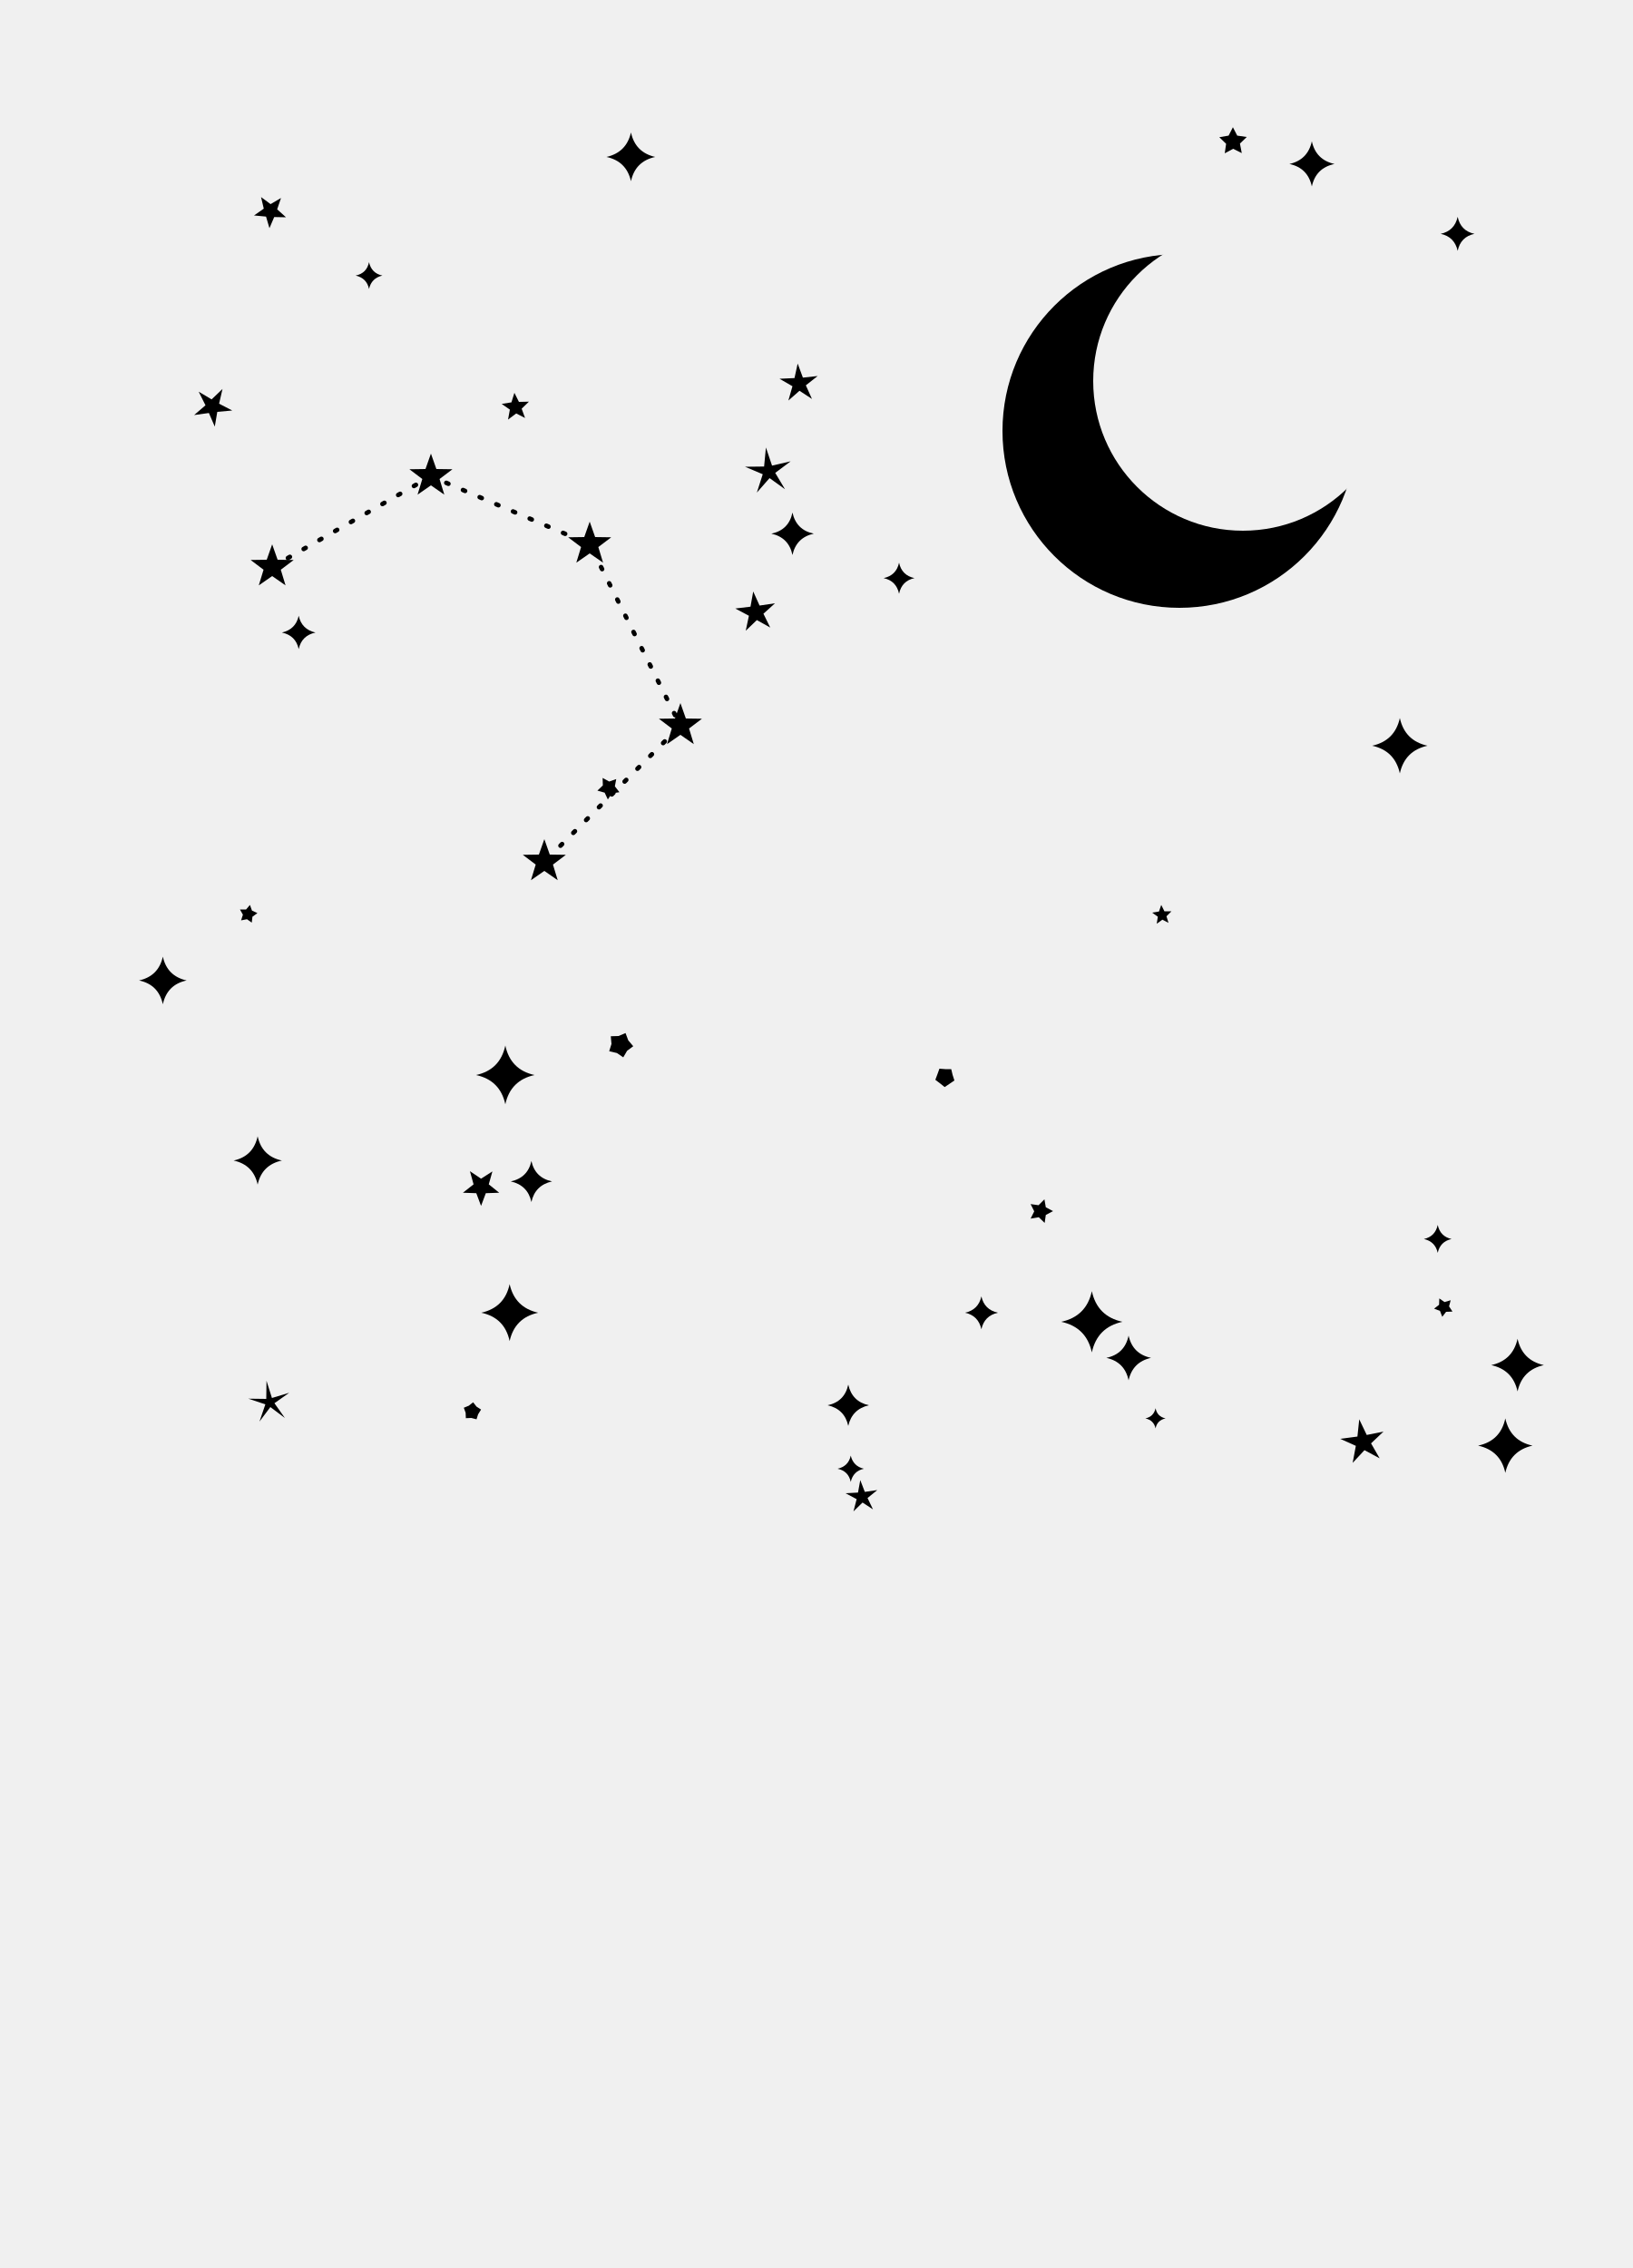
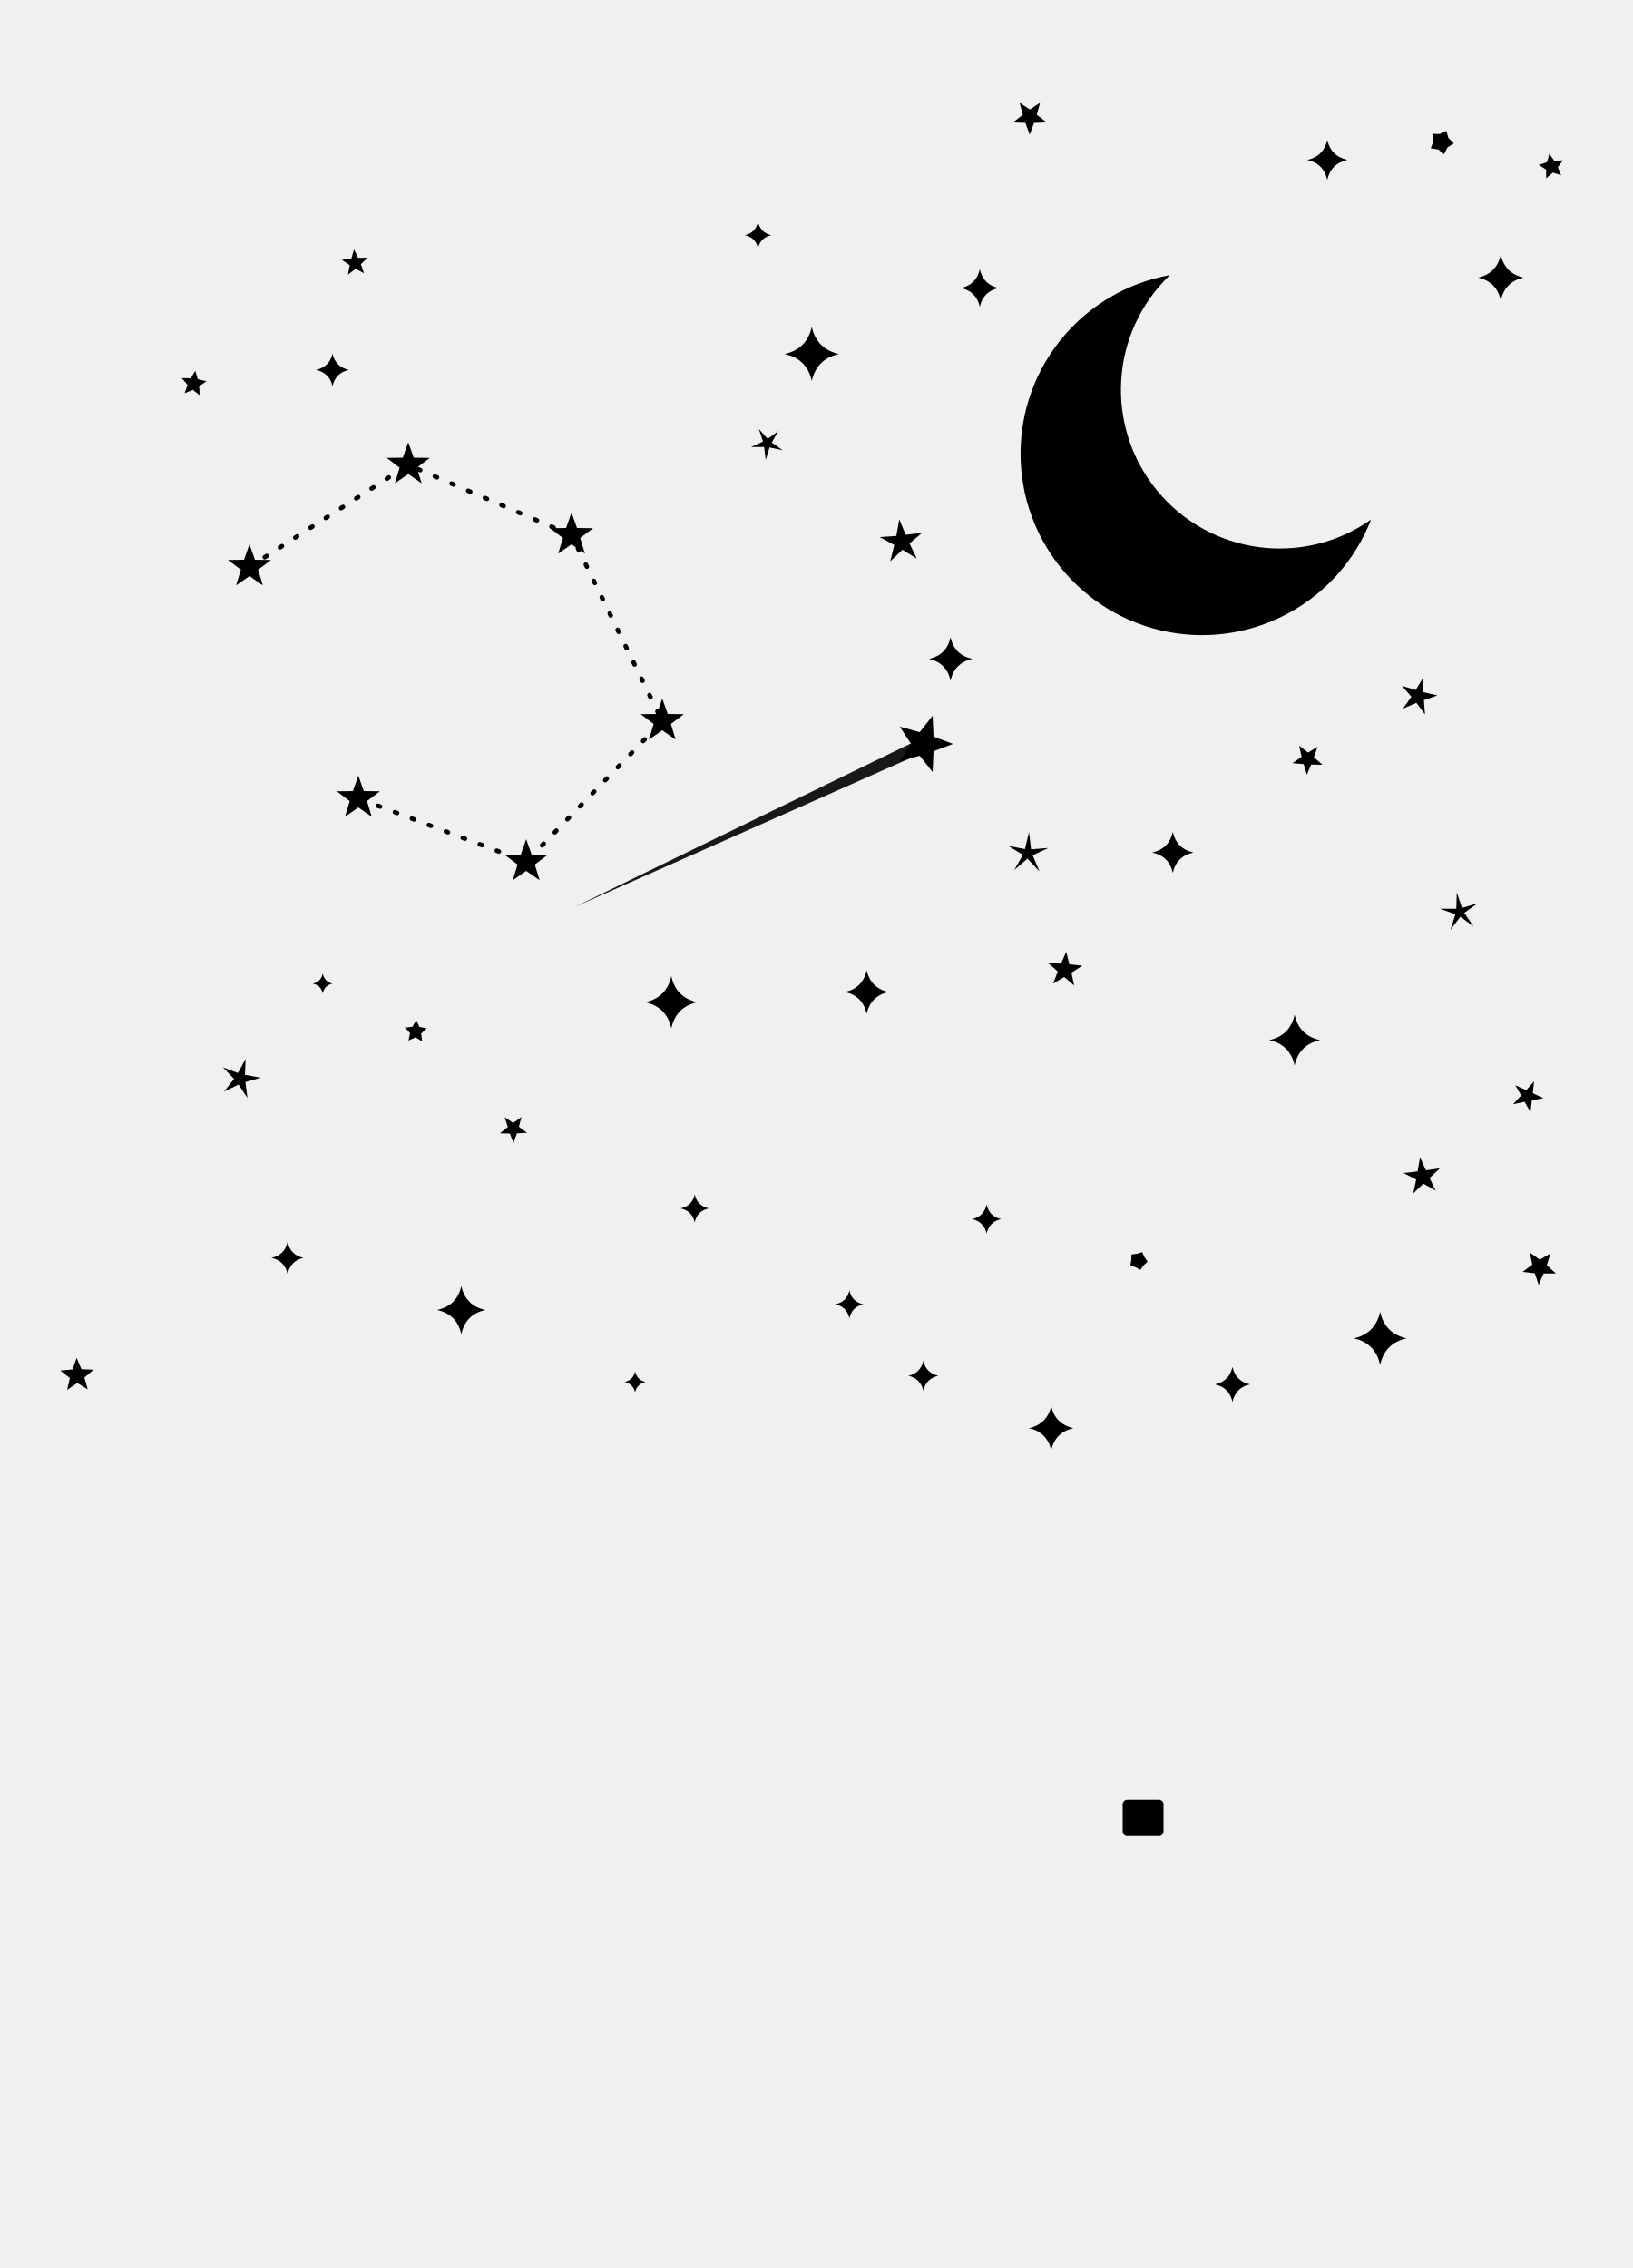
<svg xmlns="http://www.w3.org/2000/svg" viewBox="0 0 720 1000" width="720" height="1000">
-   <defs>
-     <mask id="crescent">
-       <rect width="100%" height="100%" fill="#fff" />
-       <circle cx="548" cy="168" r="66" fill="#000" />
-     </mask>
-   </defs>
-   <circle cx="520" cy="190" r="78" fill="#000" mask="url(#crescent)" />
-   <path d="M497.6 588.9Q499.4 597 507.5 598.7Q499.4 600.5 497.6 608.6Q495.9 600.5 487.8 598.7Q495.9 597 497.6 588.9Z" fill="#000" />
-   <path d="M396.4 248.1Q397.6 253.7 403.2 254.9Q397.6 256.1 396.4 261.8Q395.2 256.1 389.6 254.9Q395.2 253.7 396.4 248.1Z" fill="#000" />
-   <polygon points="360.5,165.8 355.3,169.9 358,175.9 352.5,172.3 347.6,176.6 349.4,170.3 343.7,167 350.3,166.7 351.7,160.3 354,166.5" fill="#000" />
-   <path d="M578.4 62.3Q580.2 70.5 588.4 72.3Q580.2 74 578.4 82.2Q576.6 74 568.5 72.3Q576.6 70.5 578.4 62.3Z" fill="#000" />
-   <polygon points="208.6,618.3 210.1,620.2 212.1,621.5 210.8,623.6 210.1,625.8 207.8,625.2 205.4,625.3 205.3,622.9 204.5,620.7 206.7,619.8" fill="#000" />
-   <path d="M162.7 115.6Q163.8 120.5 168.6 121.5Q163.8 122.6 162.7 127.4Q161.7 122.6 156.8 121.5Q161.7 120.5 162.7 115.6Z" fill="#000" />
-   <path d="M224.7 566.2Q227 576.5 237.3 578.8Q227 581 224.7 591.3Q222.5 581 212.2 578.8Q222.5 576.5 224.7 566.2Z" fill="#000" />
-   <path d="M481.4 569.3Q483.8 580.4 494.9 582.8Q483.8 585.2 481.4 596.3Q479 585.2 467.9 582.8Q479 580.4 481.4 569.3Z" fill="#000" />
-   <polygon points="386.8,657 382.5,660.5 384.9,665.5 380.3,662.5 376.3,666.4 377.7,661 372.8,658.4 378.3,658.1 379.3,652.6 381.3,657.8" fill="#000" />
-   <path d="M642.7 95.6Q644 101.8 650.1 103.1Q644 104.4 642.7 110.6Q641.3 104.4 635.2 103.1Q641.3 101.8 642.7 95.6Z" fill="#000" />
-   <path d="M617.2 316.6Q619.4 326.6 629.4 328.8Q619.4 331 617.2 341Q615 331 605 328.8Q615 326.6 617.2 316.6Z" fill="#000" />
-   <polygon points="516.5,401.8 514.3,404 515.2,406.9 512.5,405.5 510,407.3 510.5,404.2 508,402.4 511,401.9 512,399 513.4,401.8" fill="#000" />
-   <polygon points="610,631.2 604.5,636.4 608.3,643 601.6,639.4 596.4,645 597.8,637.5 590.9,634.4 598.5,633.4 599.3,625.8 602.6,632.7" fill="#000" />
-   <polygon points="271.7,343.5 271.1,346.7 273.1,349.3 269.8,349.8 268,352.5 266.6,349.5 263.4,348.6 265.8,346.3 265.7,343 268.6,344.6" fill="#000" />
-   <path d="M374 610.5Q375.7 618 383.1 619.6Q375.7 621.3 374 628.7Q372.4 621.3 364.9 619.6Q372.4 618 374 610.5Z" fill="#000" />
-   <path d="M113.6 501Q115.5 509.8 124.3 511.7Q115.5 513.6 113.6 522.3Q111.7 513.6 103 511.7Q111.7 509.8 113.6 501Z" fill="#000" />
-   <path d="M222.8 461Q225.1 471.7 235.7 474Q225.1 476.3 222.8 486.9Q220.5 476.3 209.9 474Q220.5 471.7 222.8 461Z" fill="#000" />
-   <polygon points="110.2,399 111.1,401.5 113.5,402.6 111.3,404.2 111,406.8 108.9,405.3 106.3,405.8 107.1,403.3 105.8,401 108.5,401" fill="#000" />
-   <path d="M375.1 641.8Q376.2 646.5 380.9 647.6Q376.2 648.6 375.1 653.4Q374.1 648.6 369.3 647.6Q374.1 646.5 375.1 641.8Z" fill="#000" />
-   <polygon points="348.6,203.4 341.8,208.5 346.1,215.7 339.3,210.8 333.7,217.2 336.3,209.1 328.5,205.8 336.9,205.7 337.7,197.3 340.4,205.3" fill="#000" />
-   <polygon points="98.1,171.5 96.6,178 102.4,181 95.8,181.6 94.7,188.1 92.1,182.1 85.6,183 90.6,178.7 87.6,172.7 93.3,176.1" fill="#000" />
-   <path d="M432.7 571.6Q434 577.5 440 578.8Q434 580.1 432.7 586.1Q431.4 580.1 425.5 578.8Q431.4 577.5 432.7 571.6Z" fill="#000" />
-   <path d="M669.1 590.3Q671.2 599.8 680.7 601.9Q671.2 604 669.1 613.5Q667 604 657.5 601.9Q667 599.8 669.1 590.3Z" fill="#000" />
-   <path d="M71.8 421.8Q73.7 430.4 82.3 432.3Q73.7 434.1 71.8 442.8Q69.9 434.1 61.3 432.3Q69.9 430.4 71.8 421.8Z" fill="#000" />
-   <path d="M234.3 511.9Q235.9 519.3 243.4 520.9Q235.9 522.6 234.3 530Q232.7 522.6 225.2 520.9Q232.7 519.3 234.3 511.9Z" fill="#000" />
-   <path d="M633.9 540.1Q635 545.2 640 546.3Q635 547.4 633.9 552.4Q632.8 547.4 627.8 546.3Q632.8 545.2 633.9 540.1Z" fill="#000" />
-   <polygon points="639.6,573.3 638.9,576 640.4,578.3 637.6,578.4 635.9,580.6 634.9,578 632.3,577 634.5,575.3 634.6,572.5 636.9,574.1" fill="#000" />
-   <polygon points="127.5,614.1 121,618.7 125.6,625.2 119.2,620.4 114.4,626.8 117,619.2 109.5,616.7 117.4,616.8 117.5,608.8 119.9,616.4" fill="#000" />
-   <path d="M509.5 620.9Q510.2 624.6 513.9 625.4Q510.2 626.2 509.5 629.8Q508.7 626.2 505 625.4Q508.7 624.6 509.5 620.9Z" fill="#000" />
-   <polygon points="275.8,455.5 277,458.7 279.2,461.3 276.5,463.3 274.8,466.2 272,464.3 268.6,463.5 269.6,460.3 269.3,456.9 272.7,456.8" fill="#000" />
-   <polygon points="419.4,471.4 420,473.9 420.8,476.4 418.6,477.9 416.5,479.3 414.5,477.7 412.4,476.1 413.3,473.7 414.2,471.2 416.8,471.4" fill="#000" />
-   <polygon points="341.7,266 336.6,270.6 339.6,276.7 333.7,273.4 328.8,278.1 330.2,271.5 324.2,268.3 330.9,267.5 332.1,260.8 334.9,267" fill="#000" />
-   <path d="M278.2 58.4Q280.1 67.2 288.9 69.2Q280.1 71.1 278.2 79.9Q276.2 71.1 267.4 69.2Q276.2 67.2 278.2 58.4Z" fill="#000" />
-   <polygon points="549.7,60.4 546.7,63.3 547.5,67.5 543.7,65.6 540,67.6 540.6,63.4 537.6,60.5 541.7,59.8 543.6,56.1 545.5,59.8" fill="#000" />
-   <path d="M663.7 625.4Q665.9 635.3 675.7 637.4Q665.9 639.6 663.7 649.4Q661.6 639.6 651.7 637.4Q661.6 635.3 663.7 625.4Z" fill="#000" />
-   <path d="M349.4 226Q351.1 233.7 358.8 235.3Q351.1 237 349.4 244.7Q347.8 237 340.1 235.3Q347.8 233.7 349.4 226Z" fill="#000" />
-   <polygon points="217.1,516.5 215.5,522.2 220.1,525.9 214.2,526.1 212.1,531.7 210,526.1 204.1,525.9 208.8,522.2 207.2,516.4 212.1,519.7" fill="#000" />
-   <polygon points="233.2,177.1 230,180.2 231.5,184.3 227.6,182.3 224,185 224.8,180.6 221.2,178.1 225.5,177.4 226.8,173.2 228.8,177.2" fill="#000" />
-   <path d="M131.7 271.5Q133 277.5 139.1 278.9Q133 280.2 131.7 286.2Q130.4 280.2 124.3 278.9Q130.4 277.5 131.7 271.5Z" fill="#000" />
-   <polygon points="123.9,87.3 122.2,92.3 126.1,95.8 120.9,95.7 118.8,100.6 117.3,95.5 112,95 116.3,92 115.1,86.9 119.3,90" fill="#000" />
-   <polygon points="460.5,528.8 461.1,532.3 464.3,534 461.1,535.7 460.6,539.2 458,536.7 454.4,537.3 456,534.1 454.4,530.9 457.9,531.4" fill="#000" />
-   <polyline points="120,250 190,210 260,240 300,320 240,380" fill="none" stroke="#000" stroke-width="2" stroke-dasharray="1 7" stroke-linecap="round" />
-   <polygon points="120,240 122.4,246.8 129.5,246.9 123.8,251.2 125.9,258.1 120,254 114.1,258.1 116.2,251.2 110.5,246.9 117.6,246.8" fill="#000" />
-   <polygon points="190,200 192.4,206.8 199.5,206.9 193.8,211.2 195.9,218.1 190,214 184.1,218.1 186.2,211.2 180.5,206.9 187.6,206.8" fill="#000" />
-   <polygon points="260,230 262.4,236.8 269.5,236.9 263.8,241.2 265.9,248.1 260,244 254.1,248.1 256.2,241.2 250.5,236.9 257.6,236.8" fill="#000" />
-   <polygon points="300,310 302.4,316.8 309.5,316.9 303.8,321.2 305.9,328.1 300,324 294.1,328.1 296.2,321.2 290.5,316.9 297.6,316.8" fill="#000" />
-   <polygon points="240,370 242.4,376.8 249.5,376.9 243.8,381.2 245.9,388.1 240,384 234.1,388.1 236.2,381.2 230.5,376.9 237.6,376.8" fill="#000" />
+   <rect x="495" y="793.5" width="18" height="16" rx="2" fill="#000" />
+   <path d="M604.5 229.1A80 80 0 1 1 515.8 121.3A70 70 0 0 0 604.5 229.1Z" fill="#000" />
+   <polyline points="110,250 180,205 252,236 292,318 232,380 158,352" fill="none" stroke="#000" stroke-width="2" stroke-dasharray="1 7" stroke-linecap="round" />
+   <polygon points="110,240 112.4,246.8 119.5,246.9 113.8,251.2 115.9,258.1 110,254 104.1,258.1 106.2,251.2 100.5,246.9 107.6,246.8" fill="#000" />
+   <polygon points="180,195 182.4,201.8 189.5,201.9 183.8,206.2 185.9,213.1 180,209 174.1,213.1 176.2,206.2 170.5,201.9 177.6,201.8" fill="#000" />
+   <polygon points="252,226 254.4,232.8 261.5,232.9 255.8,237.2 257.9,244.1 252,240 246.1,244.1 248.2,237.2 242.5,232.9 249.6,232.8" fill="#000" />
+   <polygon points="292,308 294.4,314.8 301.5,314.9 295.8,319.2 297.9,326.1 292,322 286.1,326.1 288.2,319.2 282.5,314.9 289.6,314.8" fill="#000" />
+   <polygon points="232,370 234.4,376.8 241.5,376.9 235.8,381.2 237.9,388.1 232,384 226.1,388.1 228.2,381.2 222.5,376.9 229.6,376.8" fill="#000" />
+   <polygon points="158,342 160.4,348.8 167.5,348.9 161.8,353.2 163.9,360.1 158,356 152.1,360.1 154.2,353.2 148.5,348.9 155.6,348.8" fill="#000" />
+   <path d="M403.2 327L253.2 400L404.2 333Z" fill="#000" opacity=".9" />
+   <polygon points="411.2,315.6 411.6,324.8 420.2,328 411.6,331.2 411.2,340.4 405.5,333.2 396.7,335.6 401.7,328 396.7,320.4 405.5,322.8" fill="#000" />
+   <path d="M382.1 427.8Q383.9 435.7 391.8 437.4Q383.9 439.1 382.1 447Q380.4 439.1 372.5 437.4Q380.4 435.7 382.1 427.8Z" fill="#000" />
+   <path d="M357.9 144.1Q360.1 153.9 369.9 156.1Q360.1 158.2 357.9 168Q355.8 158.2 345.9 156.1Q355.8 153.9 357.9 144.1Z" fill="#000" />
+   <polygon points="651.5,398.3 645.6,402.5 649.7,408.5 643.9,404.2 639.5,410 641.7,403.1 634.9,400.7 642.1,400.7 642.3,393.5 644.6,400.3" fill="#000" />
+   <polygon points="453.7,366.9 454.6,374.5 462.2,373.9 455.3,377.1 458.3,384.2 453,378.6 447.2,383.6 451,376.9 444.4,372.9 451.9,374.4" fill="#000" />
+   <path d="M463.5 619.9Q465.2 627.9 473.3 629.7Q465.2 631.5 463.5 639.5Q461.7 631.5 453.7 629.7Q461.7 627.9 463.5 619.9Z" fill="#000" />
+   <polygon points="637.7,57.7 638.6,60.8 641,63.2 638.2,65 636.7,68 634.1,65.9 630.8,65.4 632,62.3 631.5,59 634.8,59.1" fill="#000" />
+   <polygon points="470.1,419.7 471.5,425.2 477.2,425.8 472.4,428.9 473.6,434.5 469.2,430.8 464.3,433.7 466.4,428.4 462.1,424.6 467.8,424.9" fill="#000" />
+   <polygon points="676.4,476.8 675.8,482 680.5,484.2 675.4,485.2 674.8,490.4 672.2,485.8 667.1,486.9 670.7,483 668.1,478.5 672.9,480.7" fill="#000" />
+   <polygon points="634.9,515.1 630.3,519.4 633,525 627.6,521.9 623.1,526.2 624.4,520.1 618.8,517.2 625,516.5 626.1,510.3 628.7,516" fill="#000" />
+   <polygon points="183.5,449.7 184.9,452.8 188.2,453.4 185.7,455.7 186.1,459.1 183.2,457.4 180.1,458.8 180.8,455.5 178.5,453.1 181.9,452.7" fill="#000" />
+   <path d="M661.7 112.3Q663.5 120.6 671.8 122.4Q663.5 124.2 661.7 132.5Q659.9 124.2 651.7 122.4Q659.9 120.6 661.7 112.3Z" fill="#000" />
+   <polygon points="503.6,552.1 504.6,554.3 506,556.3 504.2,557.9 502.8,559.9 500.6,558.7 498.4,557.9 498.8,555.5 498.9,553.1 501.3,552.8" fill="#000" />
+   <polygon points="406.6,234.9 401,239.6 404.2,246.3 397.9,242.4 392.5,247.5 394.3,240.3 387.8,236.8 395.2,236.3 396.5,229 399.3,235.8" fill="#000" />
+   <path d="M570.8 447.4Q572.8 456.6 582 458.6Q572.8 460.6 570.8 469.8Q568.8 460.6 559.6 458.6Q568.8 456.6 570.8 447.4Z" fill="#000" />
+   <path d="M407.1 600Q408.3 605.4 413.7 606.6Q408.3 607.8 407.1 613.2Q405.9 607.8 400.5 606.6Q405.9 605.4 407.1 600Z" fill="#000" />
+   <path d="M585.2 61.7Q586.8 68.9 594.1 70.5Q586.8 72.1 585.2 79.3Q583.6 72.1 576.4 70.5Q583.6 68.9 585.2 61.7Z" fill="#000" />
+   <path d="M203.4 567Q205.3 575.7 214 577.6Q205.3 579.5 203.4 588.3Q201.5 579.5 192.7 577.6Q201.5 575.7 203.4 567Z" fill="#000" />
+   <polygon points="458.6,45.3 457.1,50.6 461.5,54 455.9,54.2 454,59.4 452.1,54.2 446.6,54 451,50.6 449.5,45.3 454.1,48.3" fill="#000" />
+   <path d="M334.2 97.8Q335.3 102.6 340.1 103.7Q335.3 104.7 334.2 109.5Q333.2 104.7 328.4 103.7Q333.2 102.6 334.2 97.8Z" fill="#000" />
+   <polygon points="162.1,113.6 159.1,116.5 160.5,120.5 156.8,118.5 153.4,121.1 154.2,116.9 150.7,114.6 154.9,114 156.1,110 157.9,113.7" fill="#000" />
+   <path d="M146.6 155.9Q147.9 161.8 153.8 163.1Q147.9 164.4 146.6 170.3Q145.3 164.4 139.3 163.1Q145.3 161.8 146.6 155.9Z" fill="#000" />
+   <path d="M126.8 547.6Q128.1 553.4 133.8 554.6Q128.1 555.9 126.8 561.7Q125.5 555.9 119.7 554.6Q125.5 553.4 126.8 547.6Z" fill="#000" />
+   <path d="M280 604.7Q280.9 608.5 284.6 609.3Q280.9 610.2 280 613.9Q279.2 610.2 275.4 609.3Q279.2 608.5 280 604.7Z" fill="#000" />
+   <polygon points="580.9,329.3 579.3,333.9 583.1,337.2 578.1,337.1 576.2,341.6 574.8,336.9 569.8,336.5 573.9,333.7 572.8,328.8 576.7,331.8" fill="#000" />
+   <polygon points="627.5,298.8 627.6,305.2 633.8,306.6 627.8,308.7 628.3,315 624.5,309.9 618.6,312.4 622.3,307.2 618.1,302.4 624.2,304.2" fill="#000" />
+   <path d="M306.3 526.6Q307.4 531.7 312.5 532.8Q307.4 533.9 306.3 539Q305.2 533.9 300.1 532.8Q305.2 531.7 306.3 526.6Z" fill="#000" />
+   <path d="M517.1 366.8Q518.7 374.2 526.2 375.9Q518.7 377.5 517.1 384.9Q515.5 377.5 508 375.9Q515.5 374.2 517.1 366.8Z" fill="#000" />
+   <polygon points="41.3,603.9 37.2,607.4 38.7,612.6 34.1,609.8 29.6,612.8 30.8,607.6 26.6,604.3 32,603.8 33.8,598.7 35.9,603.7" fill="#000" />
+   <path d="M608.5 578.4Q610.6 588 620.2 590.1Q610.6 592.2 608.5 601.8Q606.4 592.2 596.9 590.1Q606.4 588 608.5 578.4Z" fill="#000" />
+   <path d="M374.5 569Q375.6 574 380.6 575.1Q375.6 576.2 374.5 581.3Q373.4 576.2 368.3 575.1Q373.4 574 374.5 569Z" fill="#000" />
+   <polygon points="108.3,466.9 108,473.9 115,475.2 108.2,477.1 109.1,484.1 105.2,478.2 98.8,481.3 103.2,475.7 98.3,470.6 104.9,473.1" fill="#000" />
+   <path d="M296 430.4Q298 439.8 307.4 441.9Q298 444 296 453.4Q293.9 444 284.5 441.9Q293.9 439.8 296 430.4Z" fill="#000" />
+   <polygon points="343.1,190.1 340.3,195.1 345,198.5 339.3,197.3 337.6,202.8 336.9,197.1 331.1,197.1 336.4,194.7 334.6,189.2 338.5,193.5" fill="#000" />
+   <path d="M543.4 602.7Q544.8 609 551.1 610.4Q544.8 611.8 543.4 618.1Q542 611.8 535.7 610.4Q542 609 543.4 602.7Z" fill="#000" />
+   <path d="M432 118.7Q433.5 125.5 440.3 127Q433.5 128.5 432 135.3Q430.5 128.5 423.7 127Q430.5 125.5 432 118.7Z" fill="#000" />
+   <polygon points="86.1,163.5 87.2,167.2 91,168.1 87.8,170.3 88.1,174.3 85,171.9 81.4,173.4 82.7,169.7 80.1,166.7 84.1,166.8" fill="#000" />
+   <path d="M419.1 281Q420.8 288.8 428.7 290.5Q420.8 292.3 419.1 300.1Q417.4 292.3 409.6 290.5Q417.4 288.8 419.1 281Z" fill="#000" />
+   <path d="M435 531.1Q436.2 536.4 441.4 537.5Q436.2 538.7 435 543.9Q433.8 538.7 428.6 537.5Q433.8 536.4 435 531.1Z" fill="#000" />
+   <polygon points="683.6,552.7 682,557.9 686,561.5 680.6,561.5 678.4,566.5 676.7,561.4 671.3,560.8 675.6,557.6 674.5,552.3 678.9,555.4" fill="#000" />
+   <polygon points="229.9,492.5 228.8,496.8 232.4,499.5 227.9,499.7 226.4,504 224.8,499.8 220.4,499.7 223.9,496.9 222.5,492.6 226.3,495.1" fill="#000" />
+   <path d="M142.3 429.3Q143.1 432.9 146.6 433.7Q143.1 434.4 142.3 438Q141.5 434.4 137.9 433.7Q141.5 432.9 142.3 429.3Z" fill="#000" />
+   <polygon points="689.1,70.7 686.9,73.7 688.3,77.3 684.7,76.1 681.7,78.6 681.7,74.8 678.5,72.7 682.1,71.5 683.1,67.8 685.3,70.9" fill="#000" />
</svg>
